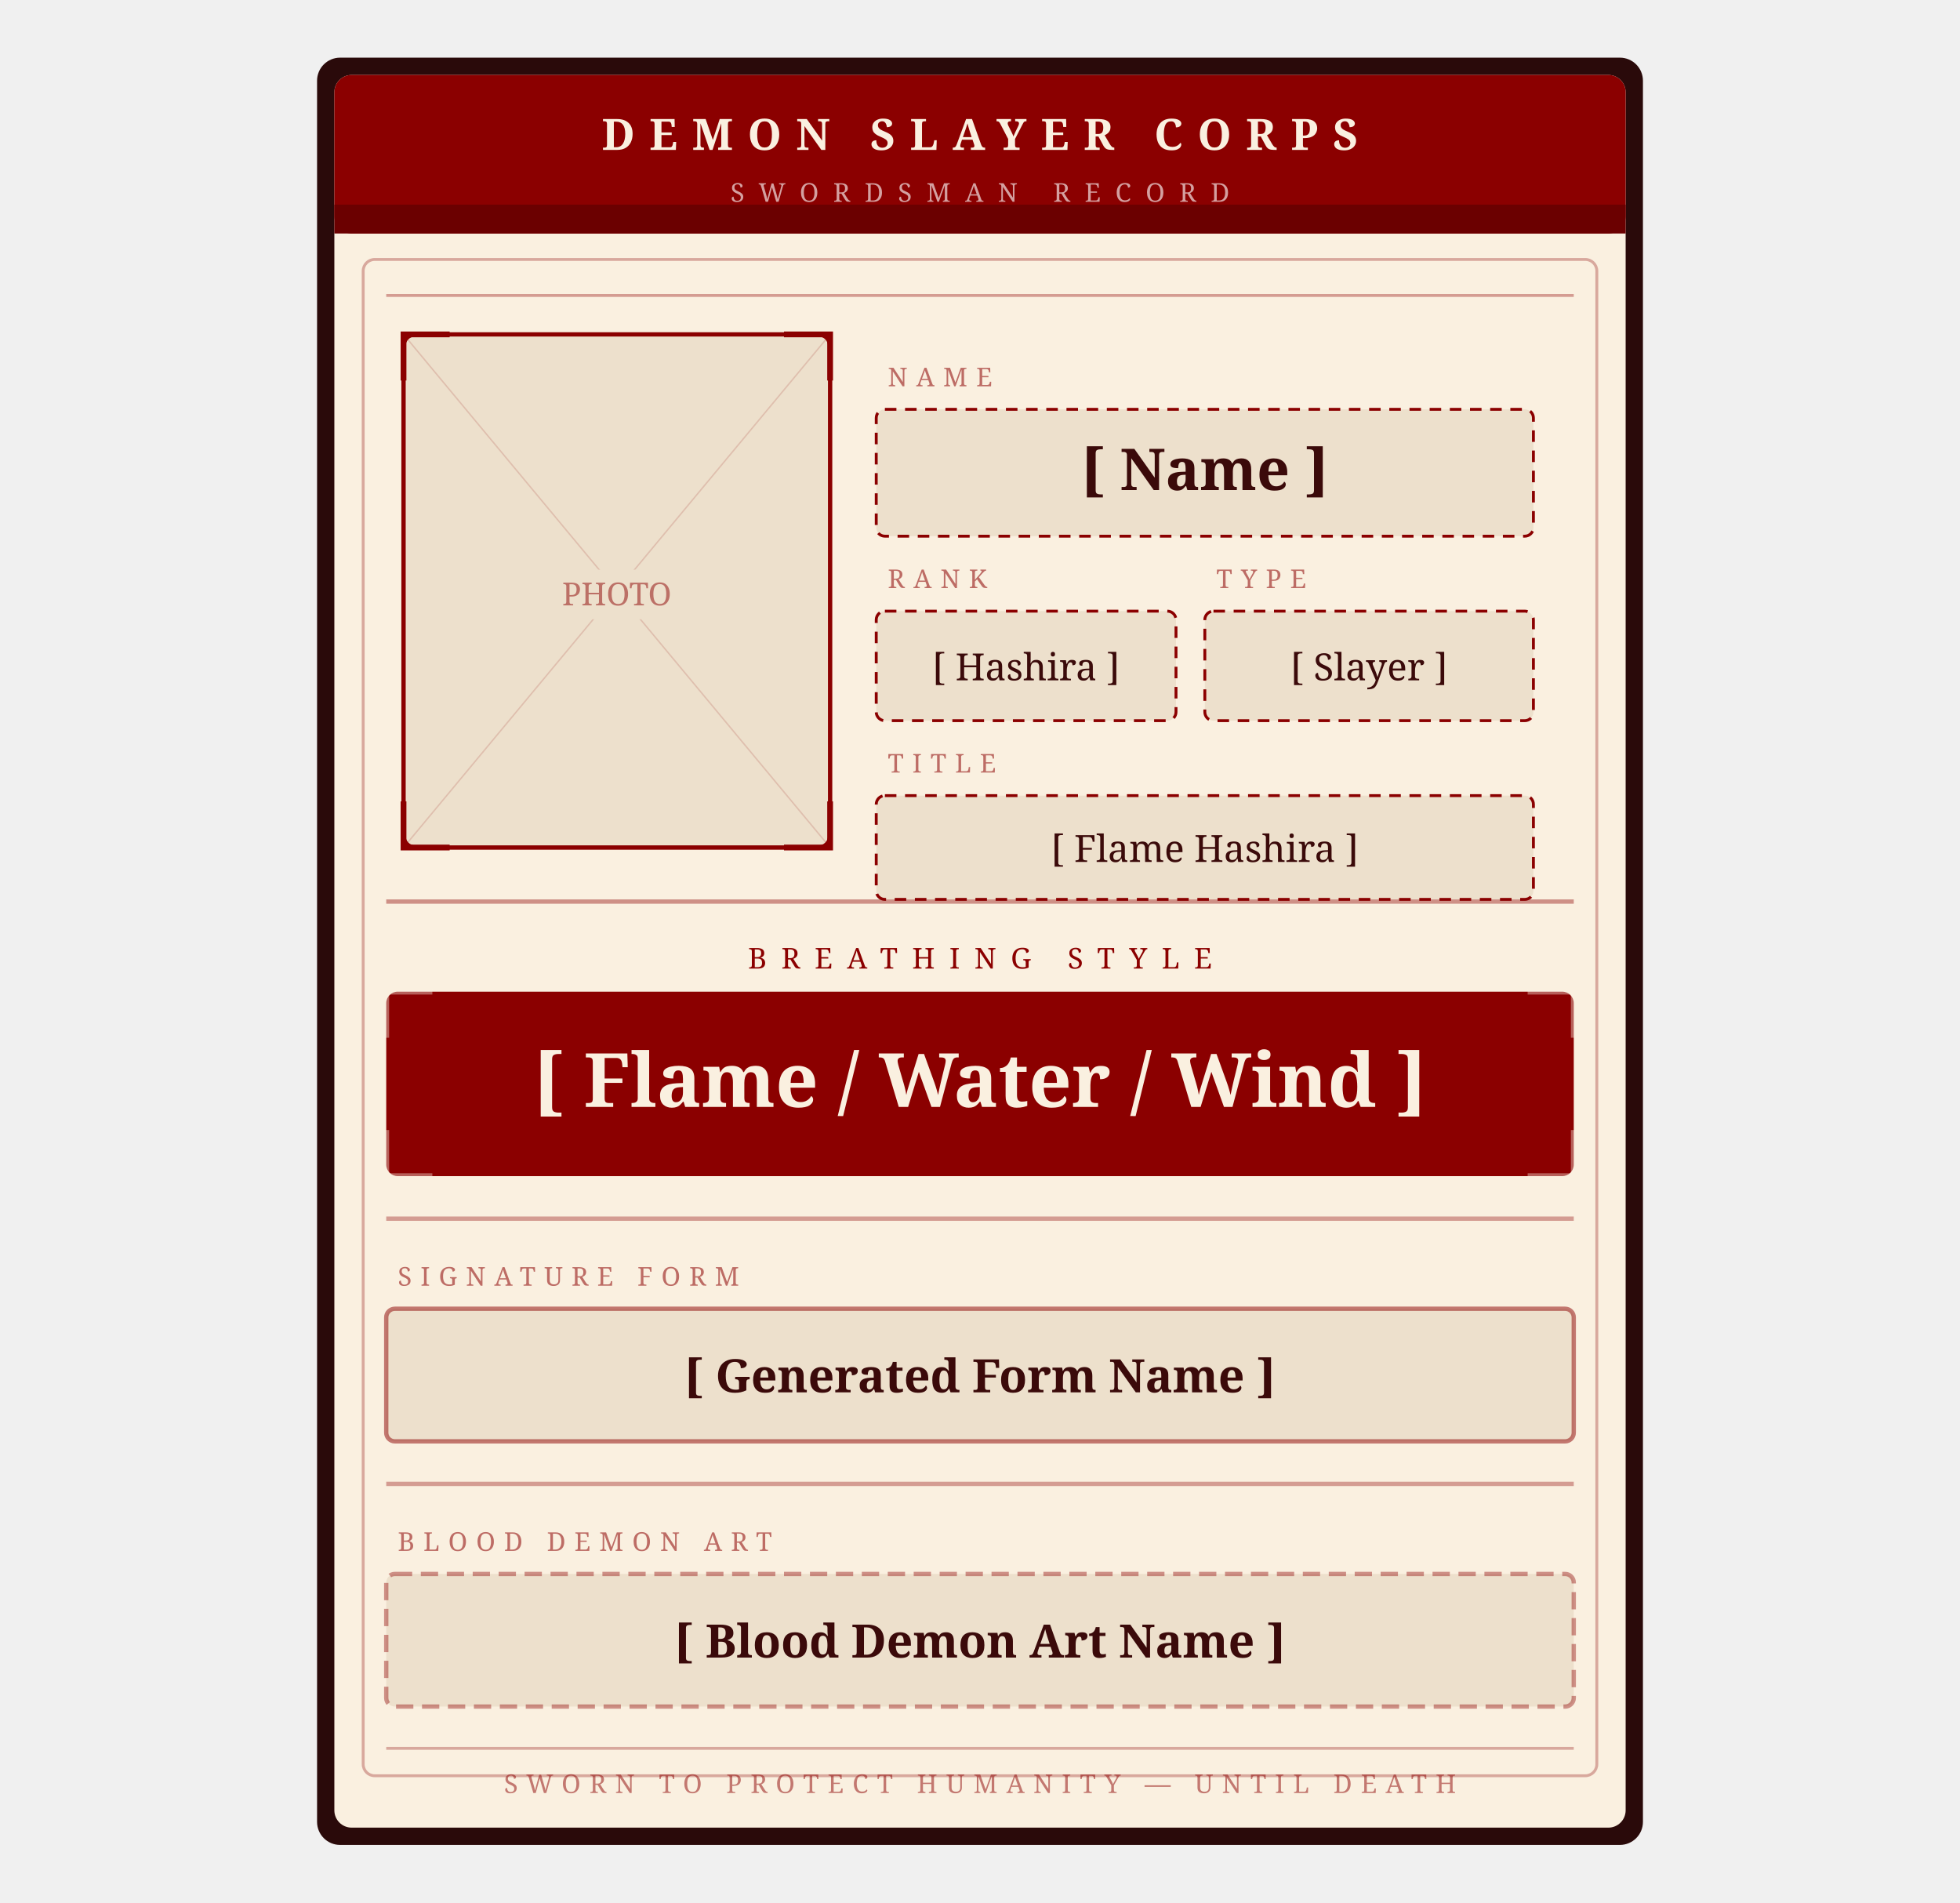
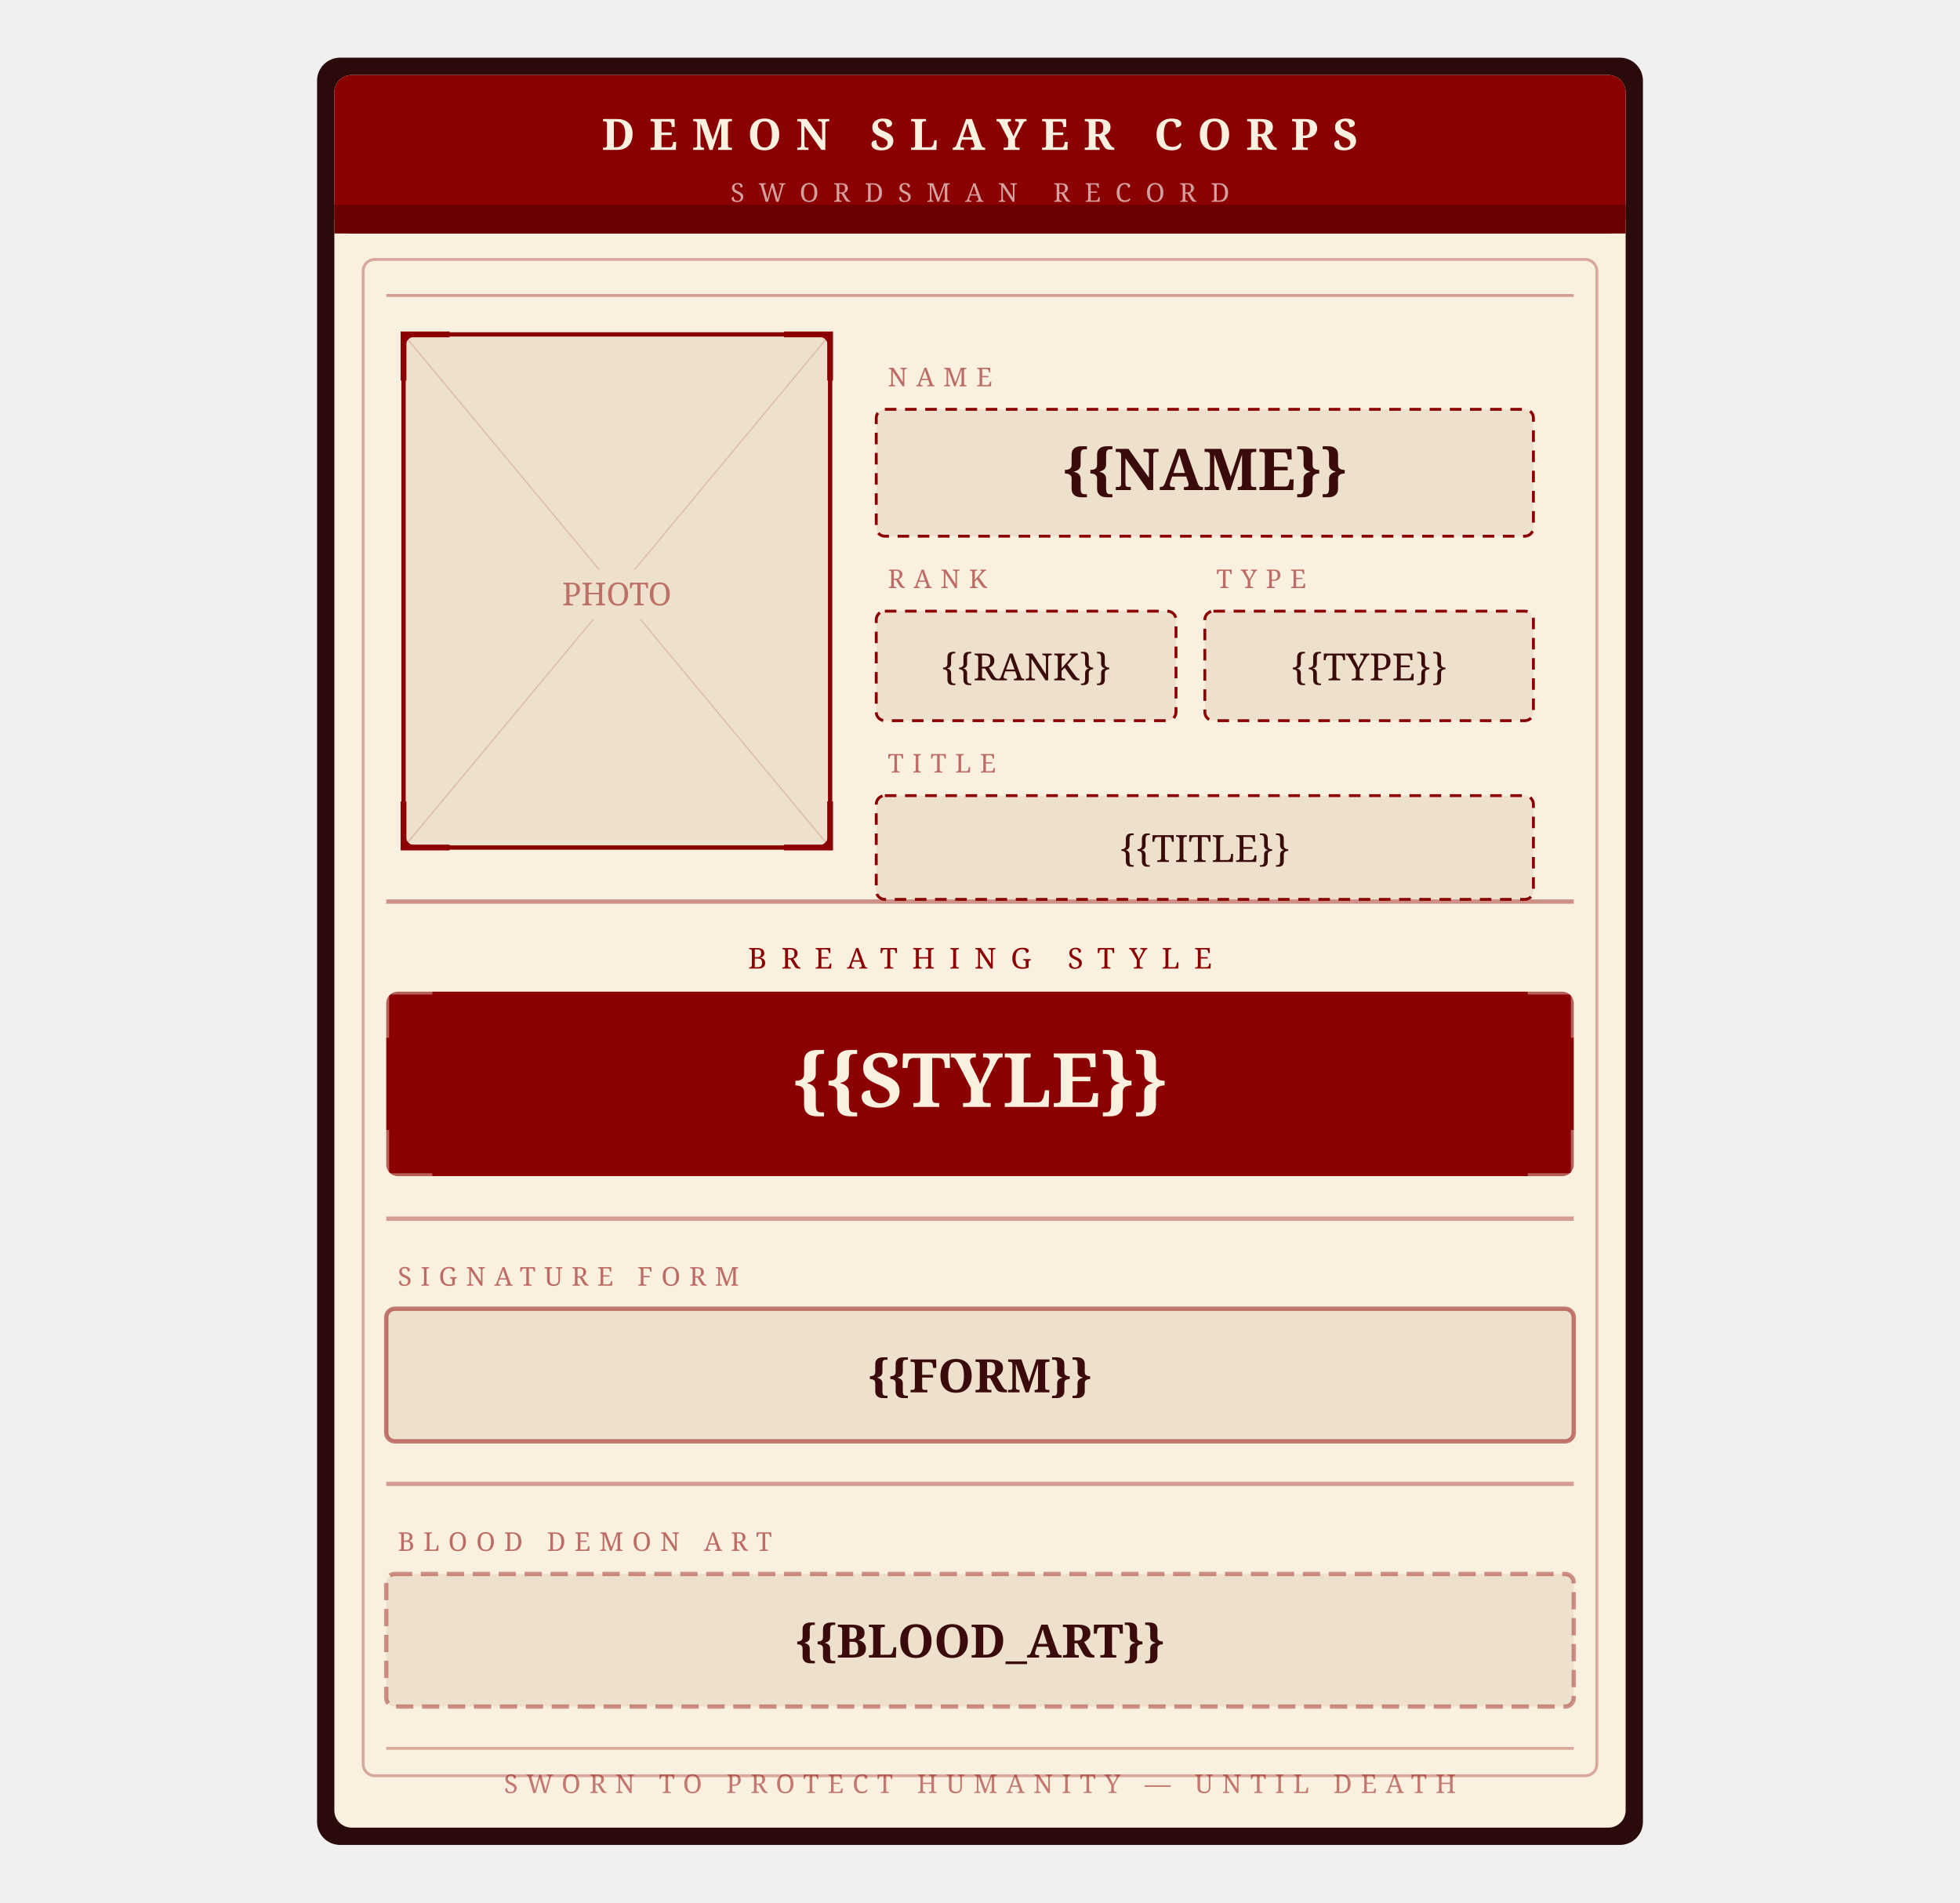
<svg xmlns="http://www.w3.org/2000/svg" width="100%" viewBox="0 0 680 660">
  <defs>
    <mask id="imagine-text-gaps-4ozth3" maskUnits="userSpaceOnUse">
      <rect x="0" y="0" width="680" height="660" fill="white" />
      <rect x="195.224" y="35.833" width="289.552" height="21" fill="black" rx="2" />
      <rect x="246.136" y="59.5" width="187.728" height="14.389" fill="black" rx="2" />
      <rect x="190.58" y="197.611" width="47.146" height="17.222" fill="black" rx="2" />
      <rect x="303.056" y="123.5" width="48.095" height="14.389" fill="black" rx="2" />
      <rect x="369.773" y="150.055" width="96.455" height="26.667" fill="black" rx="2" />
      <rect x="304" y="193.5" width="45.483" height="14.389" fill="black" rx="2" />
      <rect x="320.988" y="221.722" width="70.024" height="19.111" fill="black" rx="2" />
      <rect x="417.056" y="193.5" width="43.402" height="14.389" fill="black" rx="2" />
      <rect x="445.204" y="221.722" width="59.591" height="19.111" fill="black" rx="2" />
      <rect x="303.056" y="257.5" width="49.881" height="14.389" fill="black" rx="2" />
      <rect x="363.53" y="284.722" width="108.939" height="19.111" fill="black" rx="2" />
      <rect x="252.091" y="324.555" width="175.819" height="15.334" fill="black" rx="2" />
      <rect x="172.203" y="358.388" width="335.595" height="33.278" fill="black" rx="2" />
      <rect x="134" y="435.5" width="131.444" height="14.389" fill="black" rx="2" />
      <rect x="230.7" y="465.889" width="218.6" height="22.889" fill="black" rx="2" />
      <rect x="134" y="527.5" width="141.198" height="14.389" fill="black" rx="2" />
      <rect x="226.849" y="557.889" width="226.303" height="22.889" fill="black" rx="2" />
      <rect x="168.668" y="611.5" width="342.663" height="14.389" fill="black" rx="2" />
    </mask>
  </defs>
  <rect x="110" y="20" width="460" height="620" rx="8" fill="#2A0A0A" style="fill:rgb(42, 10, 10);stroke:none;color:rgb(255, 255, 255);stroke-width:1px;stroke-linecap:butt;stroke-linejoin:miter;opacity:1;font-family:&quot;Anthropic Sans&quot;, -apple-system, BlinkMacSystemFont, &quot;Segoe UI&quot;, sans-serif;font-size:16px;font-weight:400;text-anchor:start;dominant-baseline:auto" />
  <rect x="116" y="26" width="448" height="608" rx="6" fill="#FAF0E0" style="fill:rgb(250, 240, 224);stroke:none;color:rgb(255, 255, 255);stroke-width:1px;stroke-linecap:butt;stroke-linejoin:miter;opacity:1;font-family:&quot;Anthropic Sans&quot;, -apple-system, BlinkMacSystemFont, &quot;Segoe UI&quot;, sans-serif;font-size:16px;font-weight:400;text-anchor:start;dominant-baseline:auto" />
  <rect x="116" y="26" width="448" height="55" rx="6" fill="#8B0000" style="fill:rgb(139, 0, 0);stroke:none;color:rgb(255, 255, 255);stroke-width:1px;stroke-linecap:butt;stroke-linejoin:miter;opacity:1;font-family:&quot;Anthropic Sans&quot;, -apple-system, BlinkMacSystemFont, &quot;Segoe UI&quot;, sans-serif;font-size:16px;font-weight:400;text-anchor:start;dominant-baseline:auto" />
  <rect x="116" y="71" width="448" height="10" fill="#6B0000" style="fill:rgb(107, 0, 0);stroke:none;color:rgb(255, 255, 255);stroke-width:1px;stroke-linecap:butt;stroke-linejoin:miter;opacity:1;font-family:&quot;Anthropic Sans&quot;, -apple-system, BlinkMacSystemFont, &quot;Segoe UI&quot;, sans-serif;font-size:16px;font-weight:400;text-anchor:start;dominant-baseline:auto" />
  <text x="340" y="52" text-anchor="middle" font-family="Georgia, serif" font-weight="900" font-size="15" fill="#FAF0E0" letter-spacing="5" style="fill:rgb(250, 240, 224);stroke:none;color:rgb(255, 255, 255);stroke-width:1px;stroke-linecap:butt;stroke-linejoin:miter;opacity:1;font-family:Georgia, serif;font-size:15px;font-weight:900;text-anchor:middle;dominant-baseline:auto">DEMON SLAYER CORPS</text>
  <text x="340" y="70" text-anchor="middle" font-family="Georgia, serif" font-size="9" fill="#D4A0A0" letter-spacing="5" style="fill:rgb(212, 160, 160);stroke:none;color:rgb(255, 255, 255);stroke-width:1px;stroke-linecap:butt;stroke-linejoin:miter;opacity:1;font-family:Georgia, serif;font-size:9px;font-weight:400;text-anchor:middle;dominant-baseline:auto">SWORDSMAN RECORD</text>
  <rect x="126" y="90" width="428" height="526" rx="4" fill="none" stroke="#8B0000" stroke-width="1" opacity="0.3" style="fill:none;stroke:rgb(139, 0, 0);color:rgb(255, 255, 255);stroke-width:1px;stroke-linecap:butt;stroke-linejoin:miter;opacity:0.3;font-family:&quot;Anthropic Sans&quot;, -apple-system, BlinkMacSystemFont, &quot;Segoe UI&quot;, sans-serif;font-size:16px;font-weight:400;text-anchor:start;dominant-baseline:auto" />
  <rect x="134" y="102" width="412" height="1" fill="#8B0000" opacity="0.35" style="fill:rgb(139, 0, 0);stroke:none;color:rgb(255, 255, 255);stroke-width:1px;stroke-linecap:butt;stroke-linejoin:miter;opacity:0.35;font-family:&quot;Anthropic Sans&quot;, -apple-system, BlinkMacSystemFont, &quot;Segoe UI&quot;, sans-serif;font-size:16px;font-weight:400;text-anchor:start;dominant-baseline:auto" />
  <rect x="140" y="116" width="148" height="178" rx="4" fill="#EDE0CC" style="fill:rgb(237, 224, 204);stroke:none;color:rgb(255, 255, 255);stroke-width:1px;stroke-linecap:butt;stroke-linejoin:miter;opacity:1;font-family:&quot;Anthropic Sans&quot;, -apple-system, BlinkMacSystemFont, &quot;Segoe UI&quot;, sans-serif;font-size:16px;font-weight:400;text-anchor:start;dominant-baseline:auto" />
  <rect x="140" y="116" width="148" height="178" rx="4" fill="none" stroke="#8B0000" stroke-width="1.5" style="fill:none;stroke:rgb(139, 0, 0);color:rgb(255, 255, 255);stroke-width:1.5px;stroke-linecap:butt;stroke-linejoin:miter;opacity:1;font-family:&quot;Anthropic Sans&quot;, -apple-system, BlinkMacSystemFont, &quot;Segoe UI&quot;, sans-serif;font-size:16px;font-weight:400;text-anchor:start;dominant-baseline:auto" />
  <path d="M140 132 L140 116 L156 116" fill="none" stroke="#8B0000" stroke-width="2" style="fill:none;stroke:rgb(139, 0, 0);color:rgb(255, 255, 255);stroke-width:2px;stroke-linecap:butt;stroke-linejoin:miter;opacity:1;font-family:&quot;Anthropic Sans&quot;, -apple-system, BlinkMacSystemFont, &quot;Segoe UI&quot;, sans-serif;font-size:16px;font-weight:400;text-anchor:start;dominant-baseline:auto" />
  <path d="M272 116 L288 116 L288 132" fill="none" stroke="#8B0000" stroke-width="2" style="fill:none;stroke:rgb(139, 0, 0);color:rgb(255, 255, 255);stroke-width:2px;stroke-linecap:butt;stroke-linejoin:miter;opacity:1;font-family:&quot;Anthropic Sans&quot;, -apple-system, BlinkMacSystemFont, &quot;Segoe UI&quot;, sans-serif;font-size:16px;font-weight:400;text-anchor:start;dominant-baseline:auto" />
  <path d="M140 278 L140 294 L156 294" fill="none" stroke="#8B0000" stroke-width="2" style="fill:none;stroke:rgb(139, 0, 0);color:rgb(255, 255, 255);stroke-width:2px;stroke-linecap:butt;stroke-linejoin:miter;opacity:1;font-family:&quot;Anthropic Sans&quot;, -apple-system, BlinkMacSystemFont, &quot;Segoe UI&quot;, sans-serif;font-size:16px;font-weight:400;text-anchor:start;dominant-baseline:auto" />
  <path d="M288 278 L288 294 L272 294" fill="none" stroke="#8B0000" stroke-width="2" style="fill:none;stroke:rgb(139, 0, 0);color:rgb(255, 255, 255);stroke-width:2px;stroke-linecap:butt;stroke-linejoin:miter;opacity:1;font-family:&quot;Anthropic Sans&quot;, -apple-system, BlinkMacSystemFont, &quot;Segoe UI&quot;, sans-serif;font-size:16px;font-weight:400;text-anchor:start;dominant-baseline:auto" />
  <line x1="140" y1="116" x2="288" y2="294" stroke="#8B0000" stroke-width="0.5" opacity="0.15" mask="url(#imagine-text-gaps-4ozth3)" style="fill:rgb(0, 0, 0);stroke:rgb(139, 0, 0);color:rgb(255, 255, 255);stroke-width:0.5px;stroke-linecap:butt;stroke-linejoin:miter;opacity:0.15;font-family:&quot;Anthropic Sans&quot;, -apple-system, BlinkMacSystemFont, &quot;Segoe UI&quot;, sans-serif;font-size:16px;font-weight:400;text-anchor:start;dominant-baseline:auto" />
  <line x1="288" y1="116" x2="140" y2="294" stroke="#8B0000" stroke-width="0.5" opacity="0.15" mask="url(#imagine-text-gaps-4ozth3)" style="fill:rgb(0, 0, 0);stroke:rgb(139, 0, 0);color:rgb(255, 255, 255);stroke-width:0.5px;stroke-linecap:butt;stroke-linejoin:miter;opacity:0.15;font-family:&quot;Anthropic Sans&quot;, -apple-system, BlinkMacSystemFont, &quot;Segoe UI&quot;, sans-serif;font-size:16px;font-weight:400;text-anchor:start;dominant-baseline:auto" />
  <text x="214" y="210" text-anchor="middle" font-family="Georgia, serif" font-size="11" fill="#8B0000" opacity="0.5" style="fill:rgb(139, 0, 0);stroke:none;color:rgb(255, 255, 255);stroke-width:1px;stroke-linecap:butt;stroke-linejoin:miter;opacity:0.5;font-family:Georgia, serif;font-size:11px;font-weight:400;text-anchor:middle;dominant-baseline:auto">PHOTO</text>
  <text x="308" y="134" font-family="Georgia, serif" font-size="9" fill="#8B0000" opacity="0.55" letter-spacing="3" style="fill:rgb(139, 0, 0);stroke:none;color:rgb(255, 255, 255);stroke-width:1px;stroke-linecap:butt;stroke-linejoin:miter;opacity:0.55;font-family:Georgia, serif;font-size:9px;font-weight:400;text-anchor:start;dominant-baseline:auto">NAME</text>
  <rect x="304" y="142" width="228" height="44" rx="3" fill="#EDE0CC" style="fill:rgb(237, 224, 204);stroke:none;color:rgb(255, 255, 255);stroke-width:1px;stroke-linecap:butt;stroke-linejoin:miter;opacity:1;font-family:&quot;Anthropic Sans&quot;, -apple-system, BlinkMacSystemFont, &quot;Segoe UI&quot;, sans-serif;font-size:16px;font-weight:400;text-anchor:start;dominant-baseline:auto" />
  <rect x="304" y="142" width="228" height="44" rx="3" fill="none" stroke="#8B0000" stroke-width="1" stroke-dasharray="4 3" style="fill:none;stroke:rgb(139, 0, 0);color:rgb(255, 255, 255);stroke-width:1px;stroke-dasharray:4px, 3px;stroke-linecap:butt;stroke-linejoin:miter;opacity:1;font-family:&quot;Anthropic Sans&quot;, -apple-system, BlinkMacSystemFont, &quot;Segoe UI&quot;, sans-serif;font-size:16px;font-weight:400;text-anchor:start;dominant-baseline:auto" />
-   <text x="418" y="170" text-anchor="middle" font-family="Georgia, serif" font-size="20" fill="#3B0A0A" font-weight="700" style="fill:rgb(59, 10, 10);stroke:none;color:rgb(255, 255, 255);stroke-width:1px;stroke-linecap:butt;stroke-linejoin:miter;opacity:1;font-family:Georgia, serif;font-size:20px;font-weight:700;text-anchor:middle;dominant-baseline:auto">[ Name ]</text>
+   <text x="418" y="170" text-anchor="middle" font-family="Georgia, serif" font-size="20" fill="#3B0A0A" font-weight="700" style="fill:rgb(59, 10, 10);stroke:none;color:rgb(255, 255, 255);stroke-width:1px;stroke-linecap:butt;stroke-linejoin:miter;opacity:1;font-family:Georgia, serif;font-size:20px;font-weight:700;text-anchor:middle;dominant-baseline:auto">{{NAME}}</text>
  <text x="308" y="204" font-family="Georgia, serif" font-size="9" fill="#8B0000" opacity="0.55" letter-spacing="3" style="fill:rgb(139, 0, 0);stroke:none;color:rgb(255, 255, 255);stroke-width:1px;stroke-linecap:butt;stroke-linejoin:miter;opacity:0.55;font-family:Georgia, serif;font-size:9px;font-weight:400;text-anchor:start;dominant-baseline:auto">RANK</text>
  <rect x="304" y="212" width="104" height="38" rx="3" fill="#EDE0CC" style="fill:rgb(237, 224, 204);stroke:none;color:rgb(255, 255, 255);stroke-width:1px;stroke-linecap:butt;stroke-linejoin:miter;opacity:1;font-family:&quot;Anthropic Sans&quot;, -apple-system, BlinkMacSystemFont, &quot;Segoe UI&quot;, sans-serif;font-size:16px;font-weight:400;text-anchor:start;dominant-baseline:auto" />
  <rect x="304" y="212" width="104" height="38" rx="3" fill="none" stroke="#8B0000" stroke-width="1" stroke-dasharray="4 3" style="fill:none;stroke:rgb(139, 0, 0);color:rgb(255, 255, 255);stroke-width:1px;stroke-dasharray:4px, 3px;stroke-linecap:butt;stroke-linejoin:miter;opacity:1;font-family:&quot;Anthropic Sans&quot;, -apple-system, BlinkMacSystemFont, &quot;Segoe UI&quot;, sans-serif;font-size:16px;font-weight:400;text-anchor:start;dominant-baseline:auto" />
-   <text x="356" y="236" text-anchor="middle" font-family="Georgia, serif" font-size="13" fill="#3B0A0A" style="fill:rgb(59, 10, 10);stroke:none;color:rgb(255, 255, 255);stroke-width:1px;stroke-linecap:butt;stroke-linejoin:miter;opacity:1;font-family:Georgia, serif;font-size:13px;font-weight:400;text-anchor:middle;dominant-baseline:auto">[ Hashira ]</text>
+   <text x="356" y="236" text-anchor="middle" font-family="Georgia, serif" font-size="13" fill="#3B0A0A" style="fill:rgb(59, 10, 10);stroke:none;color:rgb(255, 255, 255);stroke-width:1px;stroke-linecap:butt;stroke-linejoin:miter;opacity:1;font-family:Georgia, serif;font-size:13px;font-weight:400;text-anchor:middle;dominant-baseline:auto">{{RANK}}</text>
  <text x="422" y="204" font-family="Georgia, serif" font-size="9" fill="#8B0000" opacity="0.55" letter-spacing="3" style="fill:rgb(139, 0, 0);stroke:none;color:rgb(255, 255, 255);stroke-width:1px;stroke-linecap:butt;stroke-linejoin:miter;opacity:0.55;font-family:Georgia, serif;font-size:9px;font-weight:400;text-anchor:start;dominant-baseline:auto">TYPE</text>
  <rect x="418" y="212" width="114" height="38" rx="3" fill="#EDE0CC" style="fill:rgb(237, 224, 204);stroke:none;color:rgb(255, 255, 255);stroke-width:1px;stroke-linecap:butt;stroke-linejoin:miter;opacity:1;font-family:&quot;Anthropic Sans&quot;, -apple-system, BlinkMacSystemFont, &quot;Segoe UI&quot;, sans-serif;font-size:16px;font-weight:400;text-anchor:start;dominant-baseline:auto" />
  <rect x="418" y="212" width="114" height="38" rx="3" fill="none" stroke="#8B0000" stroke-width="1" stroke-dasharray="4 3" style="fill:none;stroke:rgb(139, 0, 0);color:rgb(255, 255, 255);stroke-width:1px;stroke-dasharray:4px, 3px;stroke-linecap:butt;stroke-linejoin:miter;opacity:1;font-family:&quot;Anthropic Sans&quot;, -apple-system, BlinkMacSystemFont, &quot;Segoe UI&quot;, sans-serif;font-size:16px;font-weight:400;text-anchor:start;dominant-baseline:auto" />
-   <text x="475" y="236" text-anchor="middle" font-family="Georgia, serif" font-size="13" fill="#3B0A0A" style="fill:rgb(59, 10, 10);stroke:none;color:rgb(255, 255, 255);stroke-width:1px;stroke-linecap:butt;stroke-linejoin:miter;opacity:1;font-family:Georgia, serif;font-size:13px;font-weight:400;text-anchor:middle;dominant-baseline:auto">[ Slayer ]</text>
+   <text x="475" y="236" text-anchor="middle" font-family="Georgia, serif" font-size="13" fill="#3B0A0A" style="fill:rgb(59, 10, 10);stroke:none;color:rgb(255, 255, 255);stroke-width:1px;stroke-linecap:butt;stroke-linejoin:miter;opacity:1;font-family:Georgia, serif;font-size:13px;font-weight:400;text-anchor:middle;dominant-baseline:auto">{{TYPE}}</text>
  <text x="308" y="268" font-family="Georgia, serif" font-size="9" fill="#8B0000" opacity="0.55" letter-spacing="3" style="fill:rgb(139, 0, 0);stroke:none;color:rgb(255, 255, 255);stroke-width:1px;stroke-linecap:butt;stroke-linejoin:miter;opacity:0.55;font-family:Georgia, serif;font-size:9px;font-weight:400;text-anchor:start;dominant-baseline:auto">TITLE</text>
  <rect x="304" y="276" width="228" height="36" rx="3" fill="#EDE0CC" style="fill:rgb(237, 224, 204);stroke:none;color:rgb(255, 255, 255);stroke-width:1px;stroke-linecap:butt;stroke-linejoin:miter;opacity:1;font-family:&quot;Anthropic Sans&quot;, -apple-system, BlinkMacSystemFont, &quot;Segoe UI&quot;, sans-serif;font-size:16px;font-weight:400;text-anchor:start;dominant-baseline:auto" />
  <rect x="304" y="276" width="228" height="36" rx="3" fill="none" stroke="#8B0000" stroke-width="1" stroke-dasharray="4 3" style="fill:none;stroke:rgb(139, 0, 0);color:rgb(255, 255, 255);stroke-width:1px;stroke-dasharray:4px, 3px;stroke-linecap:butt;stroke-linejoin:miter;opacity:1;font-family:&quot;Anthropic Sans&quot;, -apple-system, BlinkMacSystemFont, &quot;Segoe UI&quot;, sans-serif;font-size:16px;font-weight:400;text-anchor:start;dominant-baseline:auto" />
-   <text x="418" y="299" text-anchor="middle" font-family="Georgia, serif" font-size="13" fill="#3B0A0A" style="fill:rgb(59, 10, 10);stroke:none;color:rgb(255, 255, 255);stroke-width:1px;stroke-linecap:butt;stroke-linejoin:miter;opacity:1;font-family:Georgia, serif;font-size:13px;font-weight:400;text-anchor:middle;dominant-baseline:auto">[ Flame Hashira ]</text>
+   <text x="418" y="299" text-anchor="middle" font-family="Georgia, serif" font-size="13" fill="#3B0A0A" style="fill:rgb(59, 10, 10);stroke:none;color:rgb(255, 255, 255);stroke-width:1px;stroke-linecap:butt;stroke-linejoin:miter;opacity:1;font-family:Georgia, serif;font-size:13px;font-weight:400;text-anchor:middle;dominant-baseline:auto">{{TITLE}}</text>
  <rect x="134" y="312" width="412" height="1.5" fill="#8B0000" opacity="0.4" style="fill:rgb(139, 0, 0);stroke:none;color:rgb(255, 255, 255);stroke-width:1px;stroke-linecap:butt;stroke-linejoin:miter;opacity:0.4;font-family:&quot;Anthropic Sans&quot;, -apple-system, BlinkMacSystemFont, &quot;Segoe UI&quot;, sans-serif;font-size:16px;font-weight:400;text-anchor:start;dominant-baseline:auto" />
  <text x="340" y="336" text-anchor="middle" font-family="Georgia, serif" font-size="10" fill="#8B0000" letter-spacing="5" style="fill:rgb(139, 0, 0);stroke:none;color:rgb(255, 255, 255);stroke-width:1px;stroke-linecap:butt;stroke-linejoin:miter;opacity:1;font-family:Georgia, serif;font-size:10px;font-weight:400;text-anchor:middle;dominant-baseline:auto">BREATHING STYLE</text>
  <rect x="134" y="344" width="412" height="64" rx="4" fill="#8B0000" style="fill:rgb(139, 0, 0);stroke:none;color:rgb(255, 255, 255);stroke-width:1px;stroke-linecap:butt;stroke-linejoin:miter;opacity:1;font-family:&quot;Anthropic Sans&quot;, -apple-system, BlinkMacSystemFont, &quot;Segoe UI&quot;, sans-serif;font-size:16px;font-weight:400;text-anchor:start;dominant-baseline:auto" />
  <path d="M134 360 L134 344 L150 344" fill="none" stroke="#FAF0E0" stroke-width="2" opacity="0.4" style="fill:none;stroke:rgb(250, 240, 224);color:rgb(255, 255, 255);stroke-width:2px;stroke-linecap:butt;stroke-linejoin:miter;opacity:0.4;font-family:&quot;Anthropic Sans&quot;, -apple-system, BlinkMacSystemFont, &quot;Segoe UI&quot;, sans-serif;font-size:16px;font-weight:400;text-anchor:start;dominant-baseline:auto" />
  <path d="M530 344 L546 344 L546 360" fill="none" stroke="#FAF0E0" stroke-width="2" opacity="0.4" style="fill:none;stroke:rgb(250, 240, 224);color:rgb(255, 255, 255);stroke-width:2px;stroke-linecap:butt;stroke-linejoin:miter;opacity:0.4;font-family:&quot;Anthropic Sans&quot;, -apple-system, BlinkMacSystemFont, &quot;Segoe UI&quot;, sans-serif;font-size:16px;font-weight:400;text-anchor:start;dominant-baseline:auto" />
  <path d="M134 392 L134 408 L150 408" fill="none" stroke="#FAF0E0" stroke-width="2" opacity="0.4" style="fill:none;stroke:rgb(250, 240, 224);color:rgb(255, 255, 255);stroke-width:2px;stroke-linecap:butt;stroke-linejoin:miter;opacity:0.4;font-family:&quot;Anthropic Sans&quot;, -apple-system, BlinkMacSystemFont, &quot;Segoe UI&quot;, sans-serif;font-size:16px;font-weight:400;text-anchor:start;dominant-baseline:auto" />
  <path d="M530 408 L546 408 L546 392" fill="none" stroke="#FAF0E0" stroke-width="2" opacity="0.4" style="fill:none;stroke:rgb(250, 240, 224);color:rgb(255, 255, 255);stroke-width:2px;stroke-linecap:butt;stroke-linejoin:miter;opacity:0.4;font-family:&quot;Anthropic Sans&quot;, -apple-system, BlinkMacSystemFont, &quot;Segoe UI&quot;, sans-serif;font-size:16px;font-weight:400;text-anchor:start;dominant-baseline:auto" />
-   <text x="340" y="384" text-anchor="middle" font-family="Georgia, serif" font-size="26" fill="#FAF0E0" font-weight="900" style="fill:rgb(250, 240, 224);stroke:none;color:rgb(255, 255, 255);stroke-width:1px;stroke-linecap:butt;stroke-linejoin:miter;opacity:1;font-family:Georgia, serif;font-size:26px;font-weight:900;text-anchor:middle;dominant-baseline:auto">[ Flame / Water / Wind ]</text>
+   <text x="340" y="384" text-anchor="middle" font-family="Georgia, serif" font-size="26" fill="#FAF0E0" font-weight="900" style="fill:rgb(250, 240, 224);stroke:none;color:rgb(255, 255, 255);stroke-width:1px;stroke-linecap:butt;stroke-linejoin:miter;opacity:1;font-family:Georgia, serif;font-size:26px;font-weight:900;text-anchor:middle;dominant-baseline:auto">{{STYLE}}</text>
  <rect x="134" y="422" width="412" height="1.5" fill="#8B0000" opacity="0.35" style="fill:rgb(139, 0, 0);stroke:none;color:rgb(255, 255, 255);stroke-width:1px;stroke-linecap:butt;stroke-linejoin:miter;opacity:0.35;font-family:&quot;Anthropic Sans&quot;, -apple-system, BlinkMacSystemFont, &quot;Segoe UI&quot;, sans-serif;font-size:16px;font-weight:400;text-anchor:start;dominant-baseline:auto" />
  <text x="138" y="446" font-family="Georgia, serif" font-size="9" fill="#8B0000" opacity="0.55" letter-spacing="3" style="fill:rgb(139, 0, 0);stroke:none;color:rgb(255, 255, 255);stroke-width:1px;stroke-linecap:butt;stroke-linejoin:miter;opacity:0.55;font-family:Georgia, serif;font-size:9px;font-weight:400;text-anchor:start;dominant-baseline:auto">SIGNATURE FORM</text>
  <rect x="134" y="454" width="412" height="46" rx="3" fill="#EDE0CC" style="fill:rgb(237, 224, 204);stroke:none;color:rgb(255, 255, 255);stroke-width:1px;stroke-linecap:butt;stroke-linejoin:miter;opacity:1;font-family:&quot;Anthropic Sans&quot;, -apple-system, BlinkMacSystemFont, &quot;Segoe UI&quot;, sans-serif;font-size:16px;font-weight:400;text-anchor:start;dominant-baseline:auto" />
  <rect x="134" y="454" width="412" height="46" rx="3" fill="none" stroke="#8B0000" stroke-width="1.5" opacity="0.5" style="fill:none;stroke:rgb(139, 0, 0);color:rgb(255, 255, 255);stroke-width:1.5px;stroke-linecap:butt;stroke-linejoin:miter;opacity:0.5;font-family:&quot;Anthropic Sans&quot;, -apple-system, BlinkMacSystemFont, &quot;Segoe UI&quot;, sans-serif;font-size:16px;font-weight:400;text-anchor:start;dominant-baseline:auto" />
-   <text x="340" y="483" text-anchor="middle" font-family="Georgia, serif" font-size="16" fill="#3B0A0A" font-weight="700" style="fill:rgb(59, 10, 10);stroke:none;color:rgb(255, 255, 255);stroke-width:1px;stroke-linecap:butt;stroke-linejoin:miter;opacity:1;font-family:Georgia, serif;font-size:16px;font-weight:700;text-anchor:middle;dominant-baseline:auto">[ Generated Form Name ]</text>
+   <text x="340" y="483" text-anchor="middle" font-family="Georgia, serif" font-size="16" fill="#3B0A0A" font-weight="700" style="fill:rgb(59, 10, 10);stroke:none;color:rgb(255, 255, 255);stroke-width:1px;stroke-linecap:butt;stroke-linejoin:miter;opacity:1;font-family:Georgia, serif;font-size:16px;font-weight:700;text-anchor:middle;dominant-baseline:auto">{{FORM}}</text>
  <rect x="134" y="514" width="412" height="1.5" fill="#8B0000" opacity="0.35" style="fill:rgb(139, 0, 0);stroke:none;color:rgb(255, 255, 255);stroke-width:1px;stroke-linecap:butt;stroke-linejoin:miter;opacity:0.35;font-family:&quot;Anthropic Sans&quot;, -apple-system, BlinkMacSystemFont, &quot;Segoe UI&quot;, sans-serif;font-size:16px;font-weight:400;text-anchor:start;dominant-baseline:auto" />
  <text x="138" y="538" font-family="Georgia, serif" font-size="9" fill="#8B0000" opacity="0.55" letter-spacing="3" style="fill:rgb(139, 0, 0);stroke:none;color:rgb(255, 255, 255);stroke-width:1px;stroke-linecap:butt;stroke-linejoin:miter;opacity:0.55;font-family:Georgia, serif;font-size:9px;font-weight:400;text-anchor:start;dominant-baseline:auto">BLOOD DEMON ART</text>
  <rect x="134" y="546" width="412" height="46" rx="3" fill="#EDE0CC" style="fill:rgb(237, 224, 204);stroke:none;color:rgb(255, 255, 255);stroke-width:1px;stroke-linecap:butt;stroke-linejoin:miter;opacity:1;font-family:&quot;Anthropic Sans&quot;, -apple-system, BlinkMacSystemFont, &quot;Segoe UI&quot;, sans-serif;font-size:16px;font-weight:400;text-anchor:start;dominant-baseline:auto" />
  <rect x="134" y="546" width="412" height="46" rx="3" fill="none" stroke="#8B0000" stroke-width="1.5" opacity="0.4" stroke-dasharray="6 3" style="fill:none;stroke:rgb(139, 0, 0);color:rgb(255, 255, 255);stroke-width:1.5px;stroke-dasharray:6px, 3px;stroke-linecap:butt;stroke-linejoin:miter;opacity:0.4;font-family:&quot;Anthropic Sans&quot;, -apple-system, BlinkMacSystemFont, &quot;Segoe UI&quot;, sans-serif;font-size:16px;font-weight:400;text-anchor:start;dominant-baseline:auto" />
-   <text x="340" y="575" text-anchor="middle" font-family="Georgia, serif" font-size="16" fill="#3B0A0A" font-weight="700" style="fill:rgb(59, 10, 10);stroke:none;color:rgb(255, 255, 255);stroke-width:1px;stroke-linecap:butt;stroke-linejoin:miter;opacity:1;font-family:Georgia, serif;font-size:16px;font-weight:700;text-anchor:middle;dominant-baseline:auto">[ Blood Demon Art Name ]</text>
+   <text x="340" y="575" text-anchor="middle" font-family="Georgia, serif" font-size="16" fill="#3B0A0A" font-weight="700" style="fill:rgb(59, 10, 10);stroke:none;color:rgb(255, 255, 255);stroke-width:1px;stroke-linecap:butt;stroke-linejoin:miter;opacity:1;font-family:Georgia, serif;font-size:16px;font-weight:700;text-anchor:middle;dominant-baseline:auto">{{BLOOD_ART}}</text>
  <rect x="134" y="606" width="412" height="1" fill="#8B0000" opacity="0.3" style="fill:rgb(139, 0, 0);stroke:none;color:rgb(255, 255, 255);stroke-width:1px;stroke-linecap:butt;stroke-linejoin:miter;opacity:0.3;font-family:&quot;Anthropic Sans&quot;, -apple-system, BlinkMacSystemFont, &quot;Segoe UI&quot;, sans-serif;font-size:16px;font-weight:400;text-anchor:start;dominant-baseline:auto" />
  <text x="340" y="622" text-anchor="middle" font-family="Georgia, serif" font-size="9" fill="#8B0000" opacity="0.5" letter-spacing="3" style="fill:rgb(139, 0, 0);stroke:none;color:rgb(255, 255, 255);stroke-width:1px;stroke-linecap:butt;stroke-linejoin:miter;opacity:0.5;font-family:Georgia, serif;font-size:9px;font-weight:400;text-anchor:middle;dominant-baseline:auto">SWORN TO PROTECT HUMANITY — UNTIL DEATH</text>
</svg>
